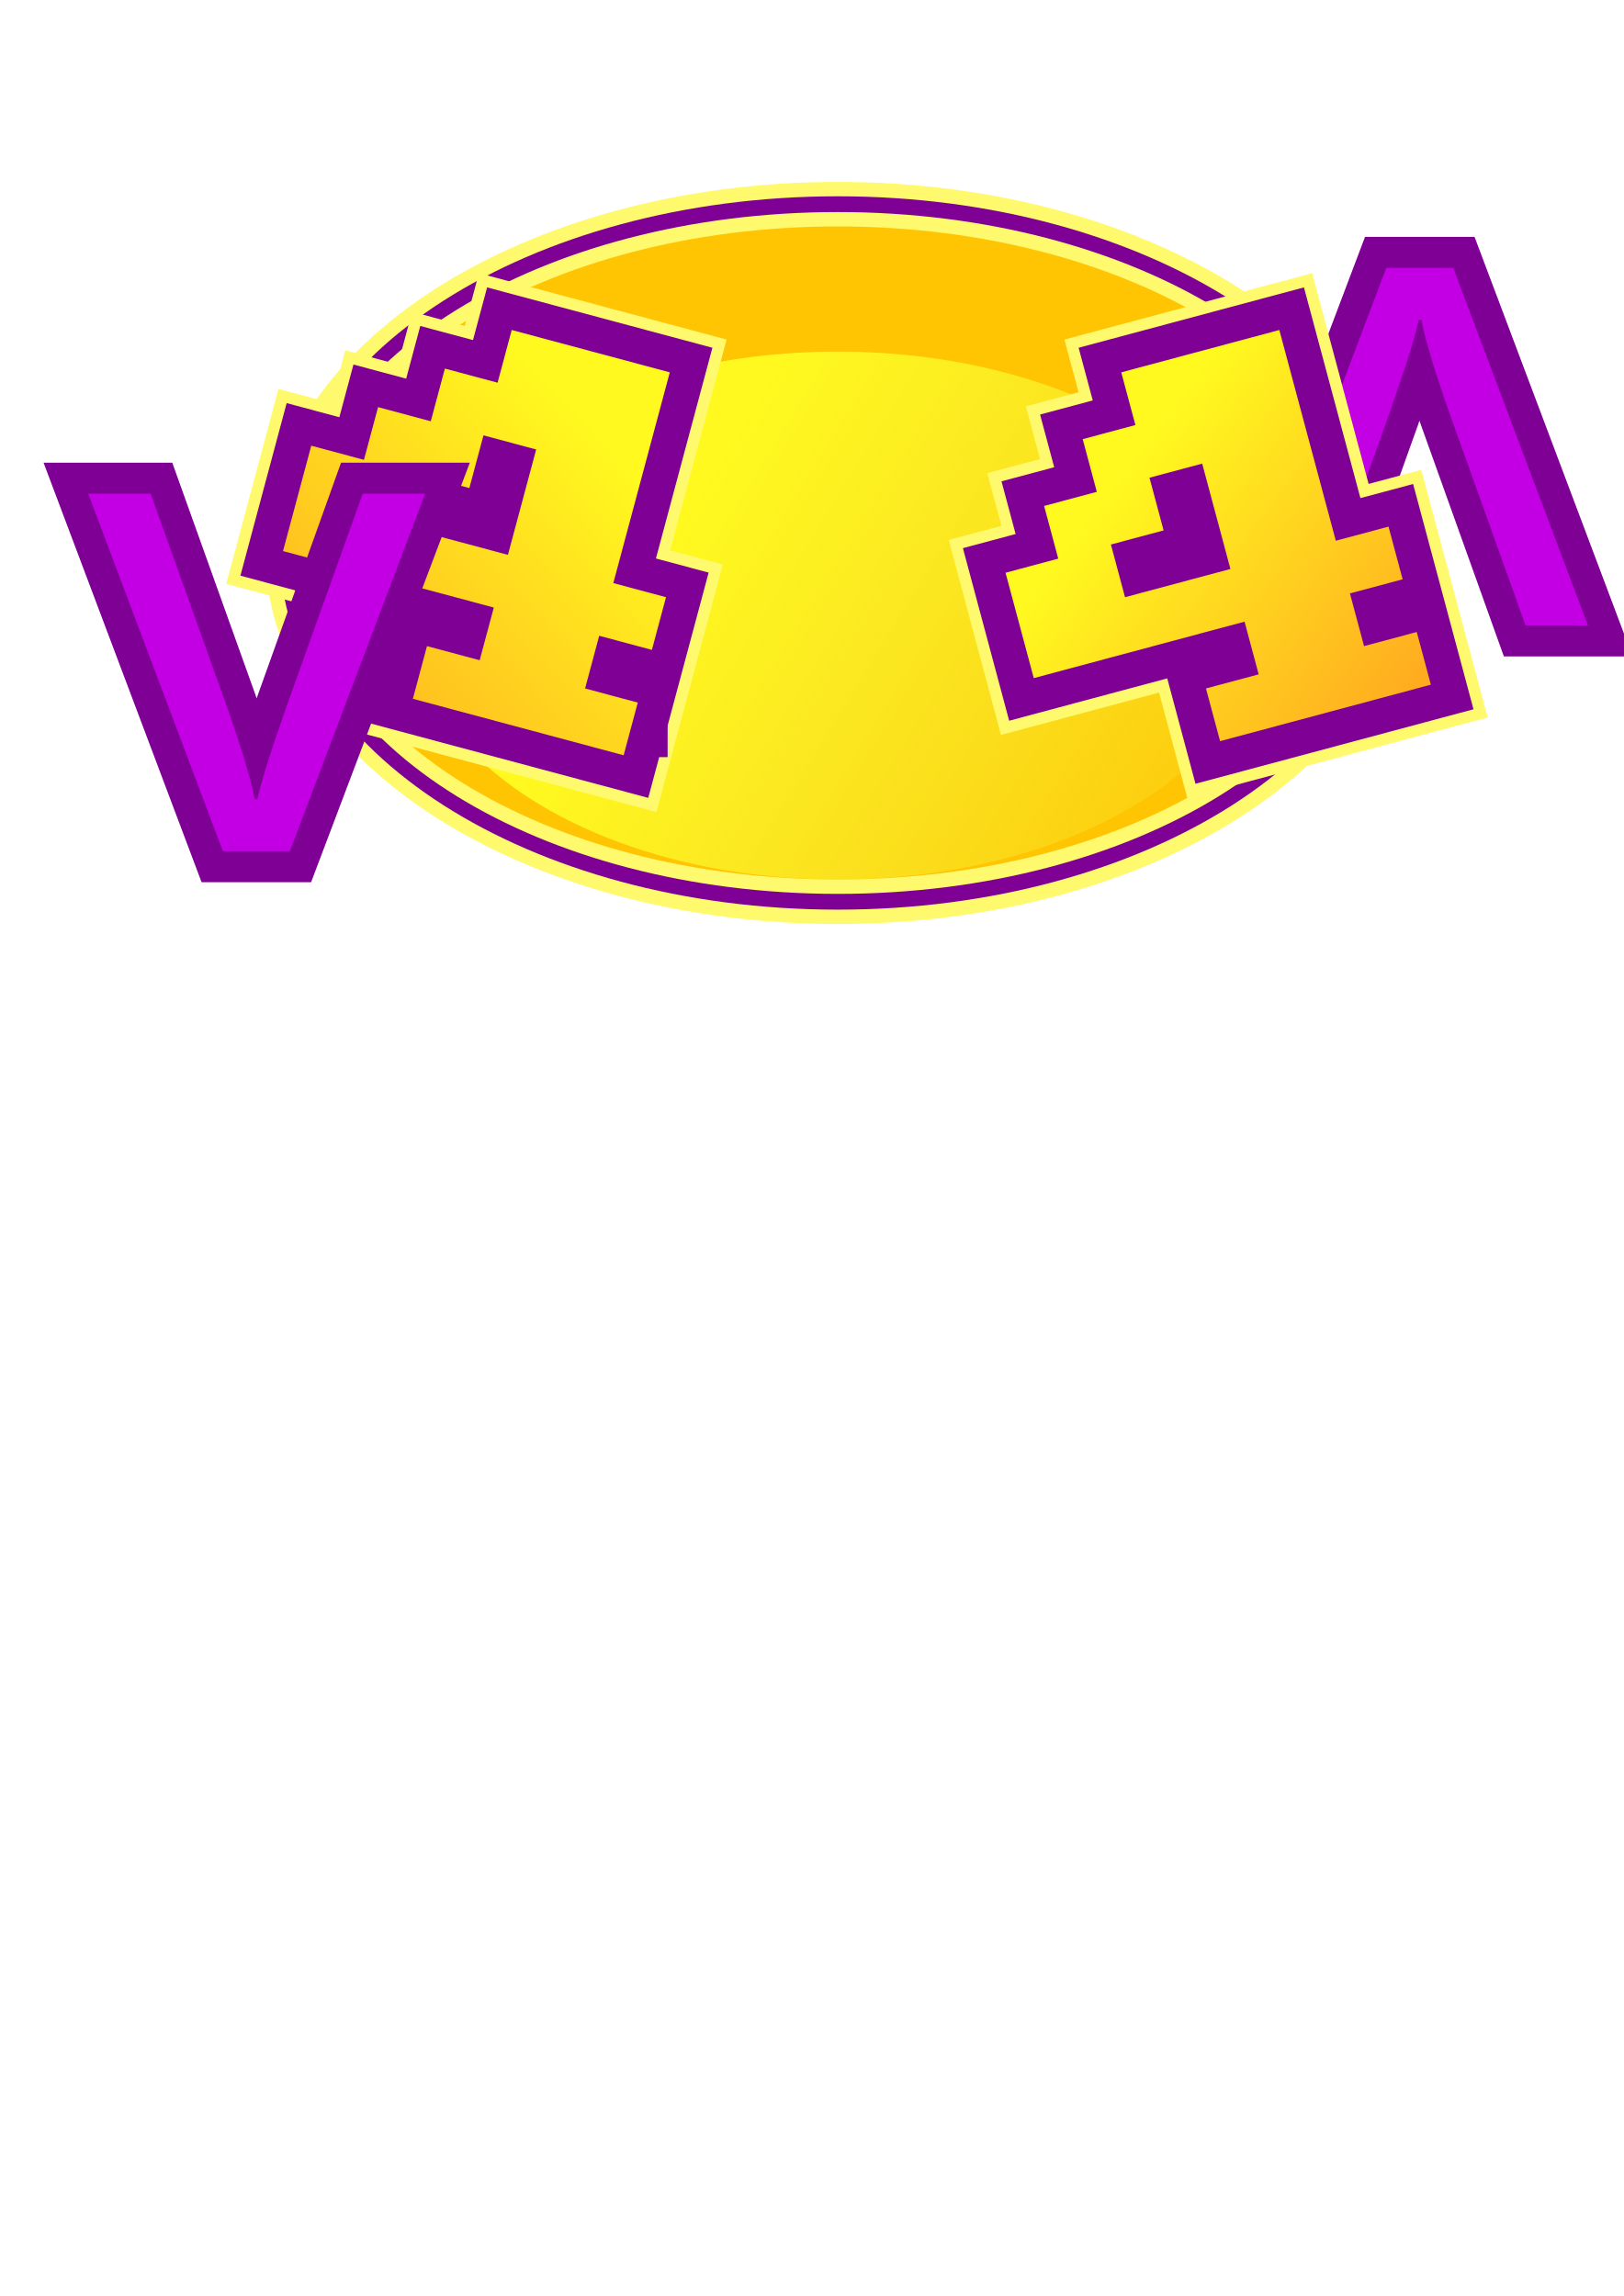
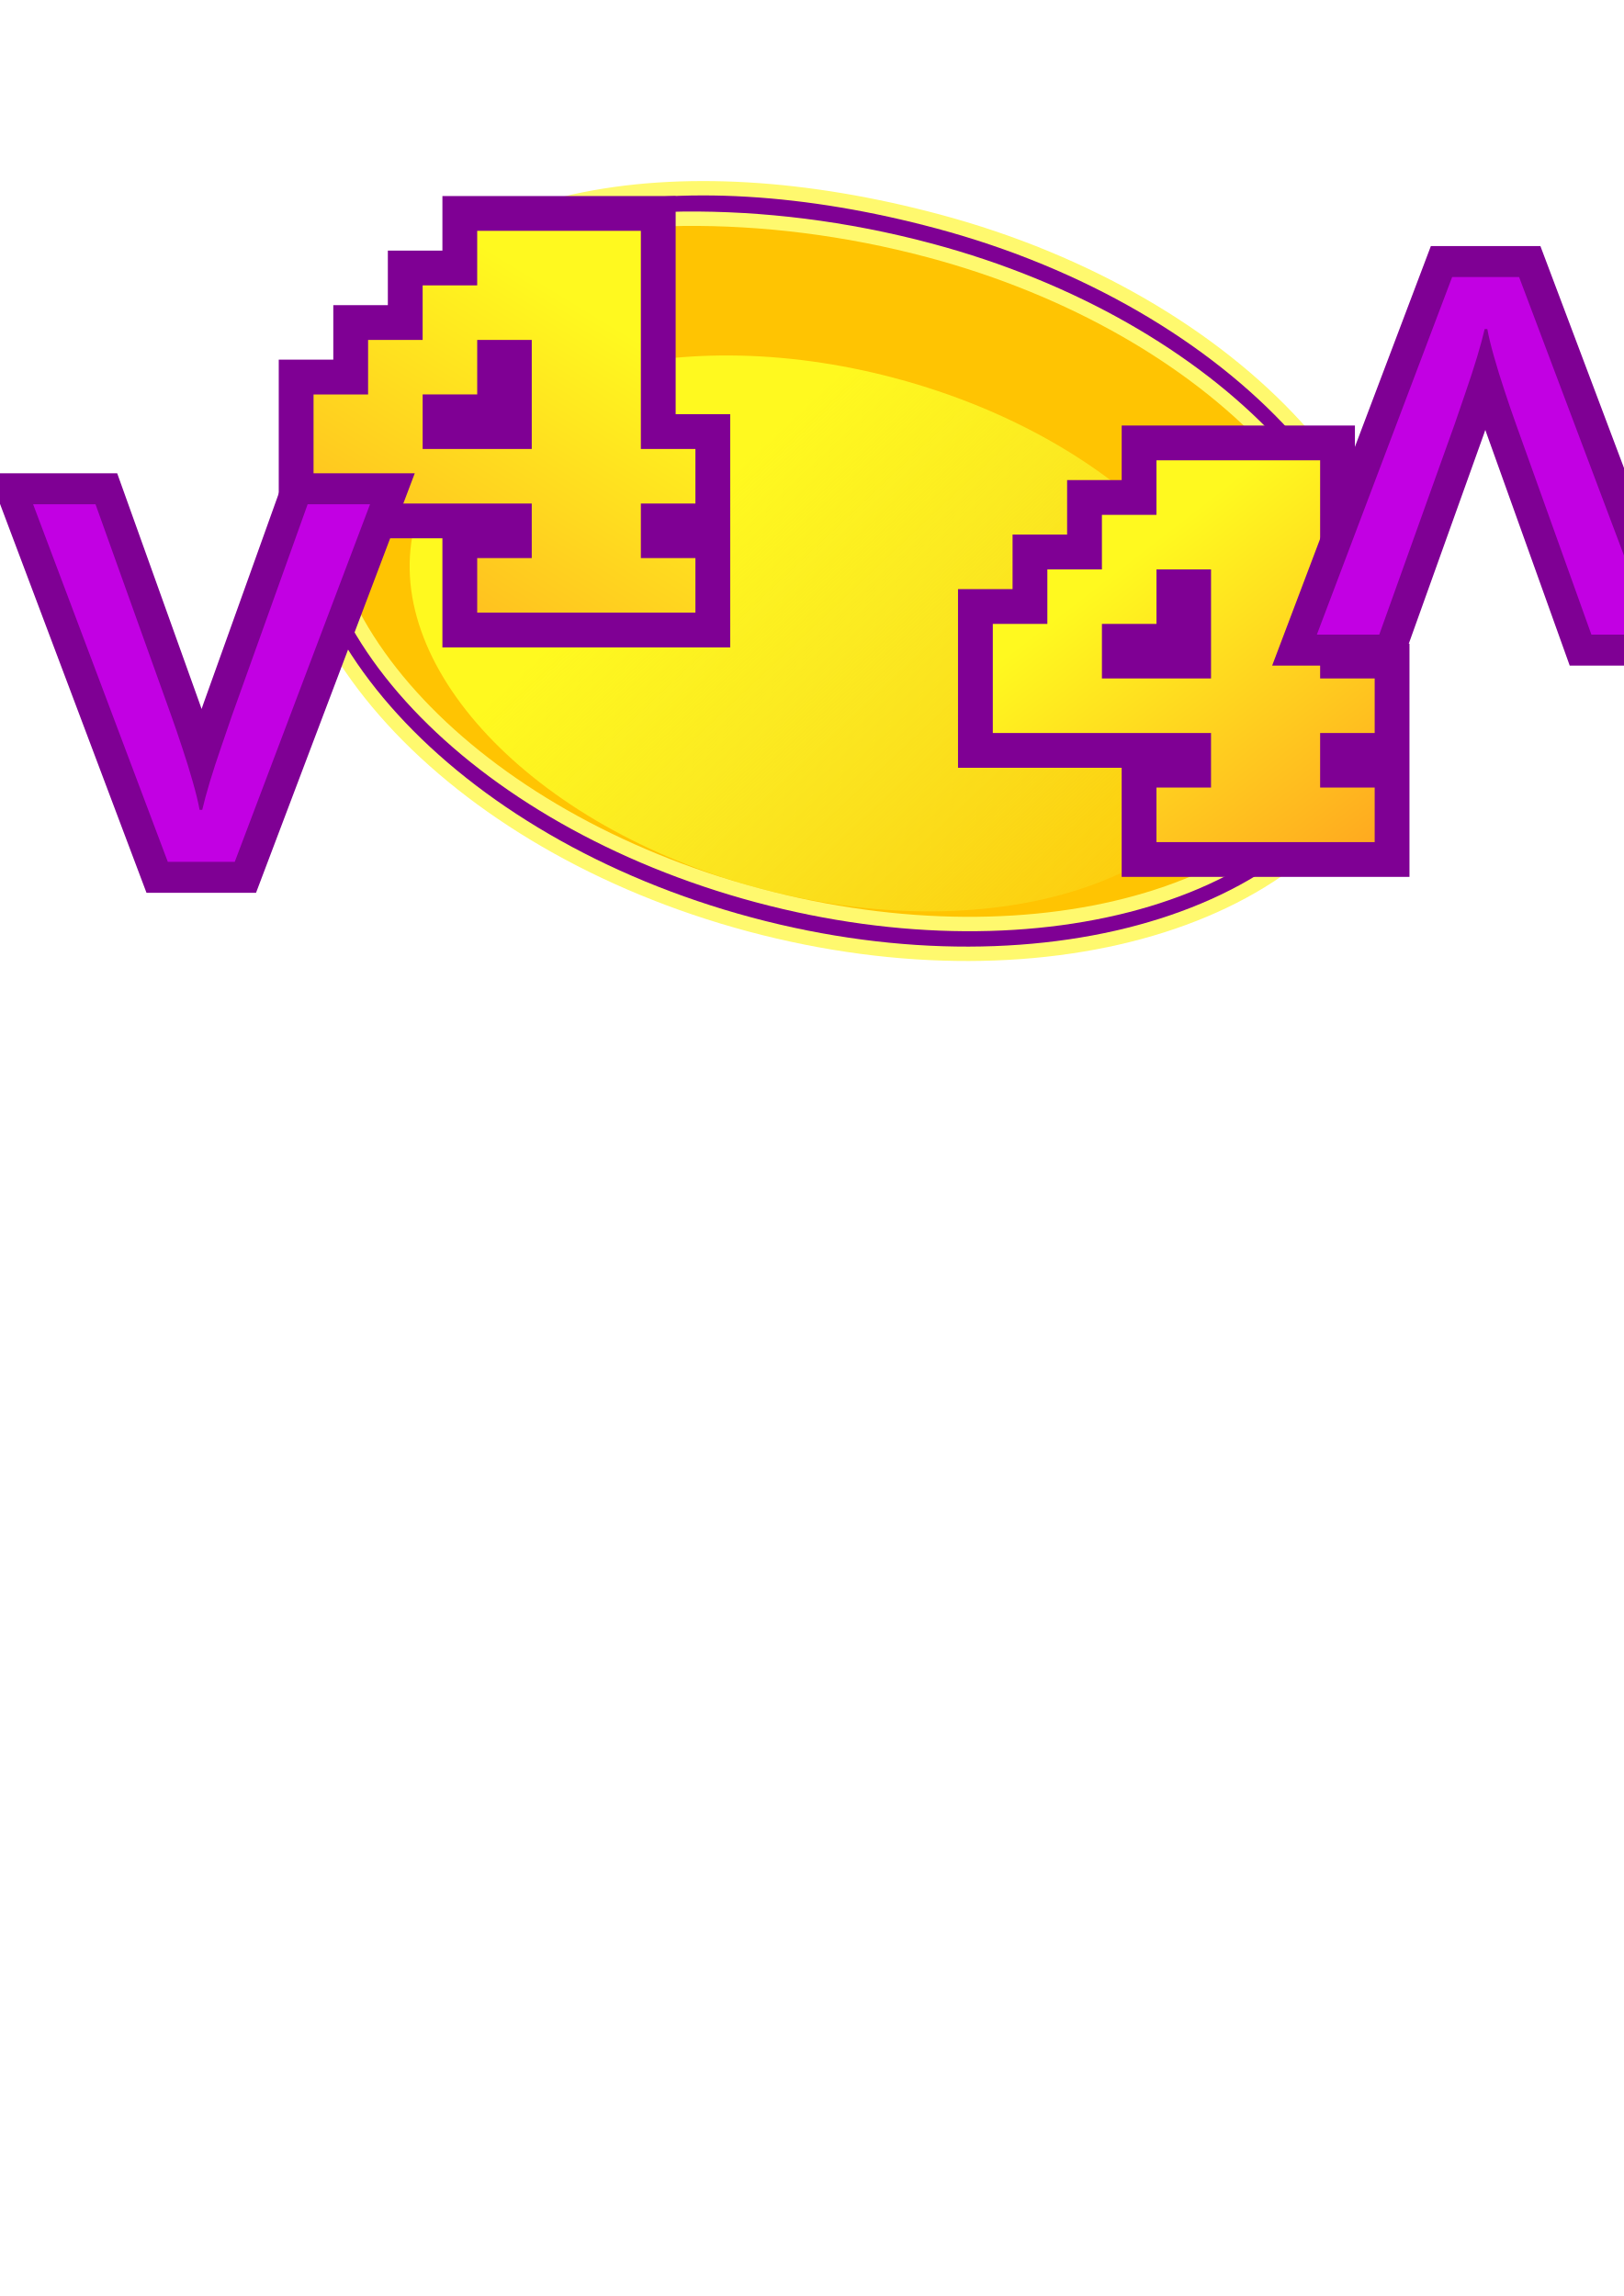
<svg xmlns="http://www.w3.org/2000/svg" xmlns:xlink="http://www.w3.org/1999/xlink" width="210mm" height="297mm" viewBox="0 0 210 297" version="1.1" id="svg1">
  <defs id="defs1">
    <linearGradient id="linearGradient27">
      <stop style="stop-color:#ffab1f;stop-opacity:1;" offset="0" id="stop28" />
      <stop style="stop-color:#fff91f;stop-opacity:1;" offset="1" id="stop27" />
    </linearGradient>
    <linearGradient id="linearGradient22">
      <stop style="stop-color:#fff91f;stop-opacity:1;" offset="0" id="stop23" />
      <stop style="stop-color:#ffa51f;stop-opacity:1;" offset="1" id="stop24" />
    </linearGradient>
    <linearGradient id="linearGradient5">
      <stop style="stop-color:#fff91f;stop-opacity:1;" offset="0.315" id="stop6" />
      <stop style="stop-color:#efff4f;stop-opacity:0;" offset="1" id="stop7" />
    </linearGradient>
-     <linearGradient xlink:href="#linearGradient5" id="linearGradient7" x1="66.661" y1="59.954" x2="167.285" y2="122.143" gradientUnits="userSpaceOnUse" gradientTransform="matrix(1.098039,0,0,1.098039,-20.0845,-20.35137)" />
-     <linearGradient xlink:href="#linearGradient22" id="linearGradient24" x1="123.232" y1="87.225" x2="154.576" y2="127.686" gradientUnits="userSpaceOnUse" gradientTransform="translate(-0.3473126,5.385274)" />
+     <linearGradient xlink:href="#linearGradient5" id="linearGradient7" x1="66.661" y1="59.954" x2="167.285" y2="122.143" gradientUnits="userSpaceOnUse" gradientTransform="matrix(1.098039,0,0,1.098039,-2.27125,-48.95473)" />
+     <linearGradient xlink:href="#linearGradient22" id="linearGradient24" x1="123.232" y1="87.225" x2="154.576" y2="127.686" gradientUnits="userSpaceOnUse" gradientTransform="rotate(-15,20.44003,-1.349068)" />
    <linearGradient xlink:href="#linearGradient27" id="linearGradient28" x1="56.912" y1="79.658" x2="87.055" y2="30.348" gradientUnits="userSpaceOnUse" gradientTransform="rotate(15,-20.37648,0.5237397)" />
  </defs>
  <g id="layer1">
-     <ellipse style="fill:#7f0094;fill-opacity:1;stroke:#fff96e;stroke-width:3.723;stroke-linecap:square;stroke-opacity:1;paint-order:stroke markers fill" id="ellipse7" cx="108.356" cy="71.529" rx="72.138" ry="46.138" />
-     <ellipse style="fill:#ffc402;fill-opacity:1;stroke:#fff96e;stroke-width:3.723;stroke-linecap:square;stroke-opacity:1;paint-order:stroke markers fill" id="path1" cx="108.356" cy="71.529" rx="68.342" ry="42.238" />
-     <ellipse style="fill:url(#linearGradient7);fill-opacity:1;stroke:none;stroke-width:3.723;stroke-linecap:square;stroke-opacity:1;paint-order:stroke markers fill" id="path2" cx="108.356" cy="79.623" rx="55.245" ry="34.143" />
-     <g id="g1" transform="translate(2.512829,0.3386429)">
-       <text xml:space="preserve" style="font-size:86.035px;font-family:'Modern DOS 8x8';-inkscape-font-specification:'Modern DOS 8x8';text-align:center;letter-spacing:0px;word-spacing:0.078px;writing-mode:lr-tb;direction:ltr;text-anchor:middle;fill:#c200e3;fill-opacity:1;stroke:#7f0094;stroke-width:8;stroke-linecap:square;stroke-dasharray:none;stroke-opacity:1;paint-order:stroke markers fill" x="-103.32" y="-34.212" id="text1-3" transform="scale(-0.9970222,-1.002987)">
-         <tspan id="tspan1-5" style="fill:#c200e3;fill-opacity:1;stroke:#7f0094;stroke-width:8;stroke-dasharray:none;stroke-opacity:1" x="-103.32" y="-34.212">v</tspan>
-       </text>
-       <g id="g46" transform="translate(0,3.230694)">
-         <path d="m 133.161,94.07 h -7.056 v 7.056 h -7.056 v 7.056 h 14.111 z m -7.056,-14.111 h 21.167 v 28.222 h 7.056 v 7.056 h -7.056 v 7.056 h 7.056 v 7.056 h -28.222 v -7.056 h 7.056 v -7.056 h -28.222 v -14.111 h 7.056 v -7.056 h 7.056 V 87.015 h 7.056 z" id="path45" style="font-size:112.889px;font-family:'Modern DOS 8x8';-inkscape-font-specification:'Modern DOS 8x8';text-align:center;letter-spacing:0px;word-spacing:0.119px;text-anchor:middle;fill:none;stroke:#fff96e;stroke-width:12;stroke-linecap:square;stroke-opacity:1;paint-order:stroke markers fill" transform="rotate(-15)" aria-label="4" />
-         <path d="m 133.161,94.07 h -7.056 v 7.056 h -7.056 v 7.056 h 14.111 z m -7.056,-14.111 h 21.167 v 28.222 h 7.056 v 7.056 h -7.056 v 7.056 h 7.056 v 7.056 h -28.222 v -7.056 h 7.056 v -7.056 h -28.222 v -14.111 h 7.056 v -7.056 h 7.056 V 87.015 h 7.056 z" id="path47" style="font-size:112.889px;font-family:'Modern DOS 8x8';-inkscape-font-specification:'Modern DOS 8x8';text-align:center;letter-spacing:0px;word-spacing:0.119px;text-anchor:middle;fill:url(#linearGradient24);stroke:#7f0094;stroke-width:9;stroke-linecap:square;stroke-dasharray:none;paint-order:stroke markers fill" aria-label="4" transform="rotate(-15)" />
-       </g>
-       <g id="g45" transform="translate(0,-0.4215407)">
-         <path d="m 66.832,58.226 -6.815,-1.826 -1.826,6.815 -6.815,-1.826 -1.826,6.815 13.63,3.652 z m -3.163,-15.456 20.445,5.478 -7.304,27.261 6.815,1.826 -1.826,6.815 -6.815,-1.826 -1.826,6.815 6.815,1.826 -1.826,6.815 -27.261,-7.304 1.826,-6.815 6.815,1.826 1.826,-6.815 -27.261,-7.304 3.652,-13.63 6.815,1.826 1.826,-6.815 6.815,1.826 1.826,-6.815 6.815,1.826 z" id="text8" style="font-size:112.889px;font-family:'Modern DOS 8x8';-inkscape-font-specification:'Modern DOS 8x8';text-align:center;letter-spacing:0px;word-spacing:0.119px;text-anchor:middle;fill:none;stroke:#fff96e;stroke-width:12;stroke-linecap:square;stroke-dasharray:none;stroke-opacity:1;paint-order:stroke markers fill" aria-label="4" />
+     <g id="g2" transform="translate(-1.586819)">
+       <path id="ellipse7" style="fill:#7f0094;stroke:#fff96e;stroke-width:3.723;stroke-linecap:square;paint-order:stroke markers fill" transform="rotate(15)" d="m 198.308,42.926 c 0,25.482 -32.297,46.138 -72.138,46.138 -39.841,10e-7 -72.138,-20.657 -72.138,-46.138 0,-6.378 8.548,-9.894 12.207,-15.419 4.625,-6.985 5.089,-16.396 14.156,-21.12 12.417,-6.469 28.512,-9.6 45.776,-9.6 39.841,1.1e-6 72.138,20.657 72.138,46.138 z" />
+       <path id="path1" style="display:inline;fill:#ffc402;stroke:#fff96e;stroke-width:3.723;stroke-linecap:square;paint-order:stroke markers fill" transform="rotate(15)" d="m 194.511,42.926 c 0,23.327 -30.598,42.238 -68.342,42.238 -37.744,10e-7 -68.342,-18.91 -68.342,-42.238 0,-16.316 14.509,-31.836 36.686,-37.995 9.581,-2.661 20.313,-4.242 31.656,-4.242 37.744,1.02e-6 68.342,18.91 68.342,42.238 z" />
+       <path id="path2" style="display:inline;fill:url(#linearGradient7);stroke-width:3.723;stroke-linecap:square;paint-order:stroke markers fill" transform="rotate(15)" d="m 181.414,51.02 a 55.245,34.143 0 0 1 -55.245,34.143 55.245,34.143 0 0 1 -55.245,-34.143 55.245,34.143 0 0 1 55.245,-34.143 55.245,34.143 0 0 1 55.245,34.143 z" />
+     </g>
+     <g id="g1" transform="translate(2.512829,1.581908)">
+       <g id="g45" transform="rotate(-15,6.388232,52.47344)">
        <path d="m 66.832,58.226 -6.815,-1.826 -1.826,6.815 -6.815,-1.826 -1.826,6.815 13.63,3.652 z m -3.163,-15.456 20.445,5.478 -7.304,27.261 6.815,1.826 -1.826,6.815 -6.815,-1.826 -1.826,6.815 6.815,1.826 -1.826,6.815 -27.261,-7.304 1.826,-6.815 6.815,1.826 1.826,-6.815 -27.261,-7.304 3.652,-13.63 6.815,1.826 1.826,-6.815 6.815,1.826 1.826,-6.815 6.815,1.826 z" id="path44" style="font-size:112.889px;font-family:'Modern DOS 8x8';-inkscape-font-specification:'Modern DOS 8x8';text-align:center;letter-spacing:0px;word-spacing:0.119px;text-anchor:middle;fill:url(#linearGradient28);stroke:#7f0094;stroke-width:9;stroke-linecap:square;stroke-dasharray:none;paint-order:stroke markers fill" aria-label="4" />
      </g>
-       <text xml:space="preserve" style="font-size:86.035px;font-family:'Modern DOS 8x8';-inkscape-font-specification:'Modern DOS 8x8';text-align:center;letter-spacing:0px;word-spacing:0.078px;writing-mode:lr-tb;direction:ltr;text-anchor:middle;fill:#c200e3;fill-opacity:1;stroke:#7f0094;stroke-width:8;stroke-linecap:square;stroke-dasharray:none;stroke-opacity:1;paint-order:stroke markers fill" x="109.068" y="109.44" id="text1" transform="scale(0.9970222,1.002987)">
-         <tspan id="tspan1" style="fill:#c200e3;fill-opacity:1;stroke:#7f0094;stroke-width:8;stroke-dasharray:none;stroke-opacity:1" x="109.068" y="109.44">v</tspan>
+       <text xml:space="preserve" style="font-size:86.035px;font-family:'Modern DOS 8x8';-inkscape-font-specification:'Modern DOS 8x8';text-align:center;letter-spacing:0px;word-spacing:0.078px;writing-mode:lr-tb;direction:ltr;text-anchor:middle;fill:#c200e3;fill-opacity:1;stroke:#7f0094;stroke-width:8;stroke-linecap:square;stroke-dasharray:none;stroke-opacity:1;paint-order:stroke markers fill" x="101.924" y="109.57" id="text1" transform="scale(0.9970222,1.002987)">
+         <tspan id="tspan1" style="fill:#c200e3;fill-opacity:1;stroke:#7f0094;stroke-width:8;stroke-dasharray:none;stroke-opacity:1" x="101.924" y="109.57">v</tspan>
+       </text>
+       <g id="g46" transform="rotate(15,93.84282,68.60471)">
+         <path d="m 152.958,56.353 -6.815,1.826 1.826,6.815 -6.815,1.826 1.826,6.815 13.63,-3.652 z m -10.467,-11.804 20.445,-5.478 7.304,27.261 6.815,-1.826 1.826,6.815 -6.815,1.826 1.826,6.815 6.815,-1.826 1.826,6.815 -27.261,7.304 -1.826,-6.815 6.815,-1.826 -1.826,-6.815 -27.261,7.304 -3.652,-13.63 6.815,-1.826 -1.826,-6.815 6.815,-1.826 -1.826,-6.815 6.815,-1.826 z" id="path47" style="font-size:112.889px;font-family:'Modern DOS 8x8';-inkscape-font-specification:'Modern DOS 8x8';text-align:center;letter-spacing:0px;word-spacing:0.119px;text-anchor:middle;fill:url(#linearGradient24);stroke:#7f0094;stroke-width:9;stroke-linecap:square;stroke-dasharray:none;paint-order:stroke markers fill" aria-label="4" />
+       </g>
+       <text xml:space="preserve" style="font-size:86.035px;font-family:'Modern DOS 8x8';-inkscape-font-specification:'Modern DOS 8x8';text-align:center;letter-spacing:0px;word-spacing:0.078px;writing-mode:lr-tb;direction:ltr;text-anchor:middle;fill:#c200e3;fill-opacity:1;stroke:#7f0094;stroke-width:8;stroke-linecap:square;stroke-dasharray:none;stroke-opacity:1;paint-order:stroke markers fill" x="-111.861" y="-34.159" id="text1-3" transform="scale(-0.9970222,-1.002987)">
+         <tspan id="tspan1-5" style="font-style:normal;fill:#c200e3;fill-opacity:1;stroke:#7f0094;stroke-width:8;stroke-dasharray:none;stroke-opacity:1" x="-111.861" y="-34.159">v</tspan>
      </text>
    </g>
-     <rect style="fill:#7f0094;fill-opacity:1;stroke:none;stroke-width:8;stroke-linecap:square;stroke-dasharray:none;stroke-opacity:1;paint-order:stroke markers fill" id="rect1" width="4.399" height="4.068" x="81.947" y="93.871" />
  </g>
</svg>
